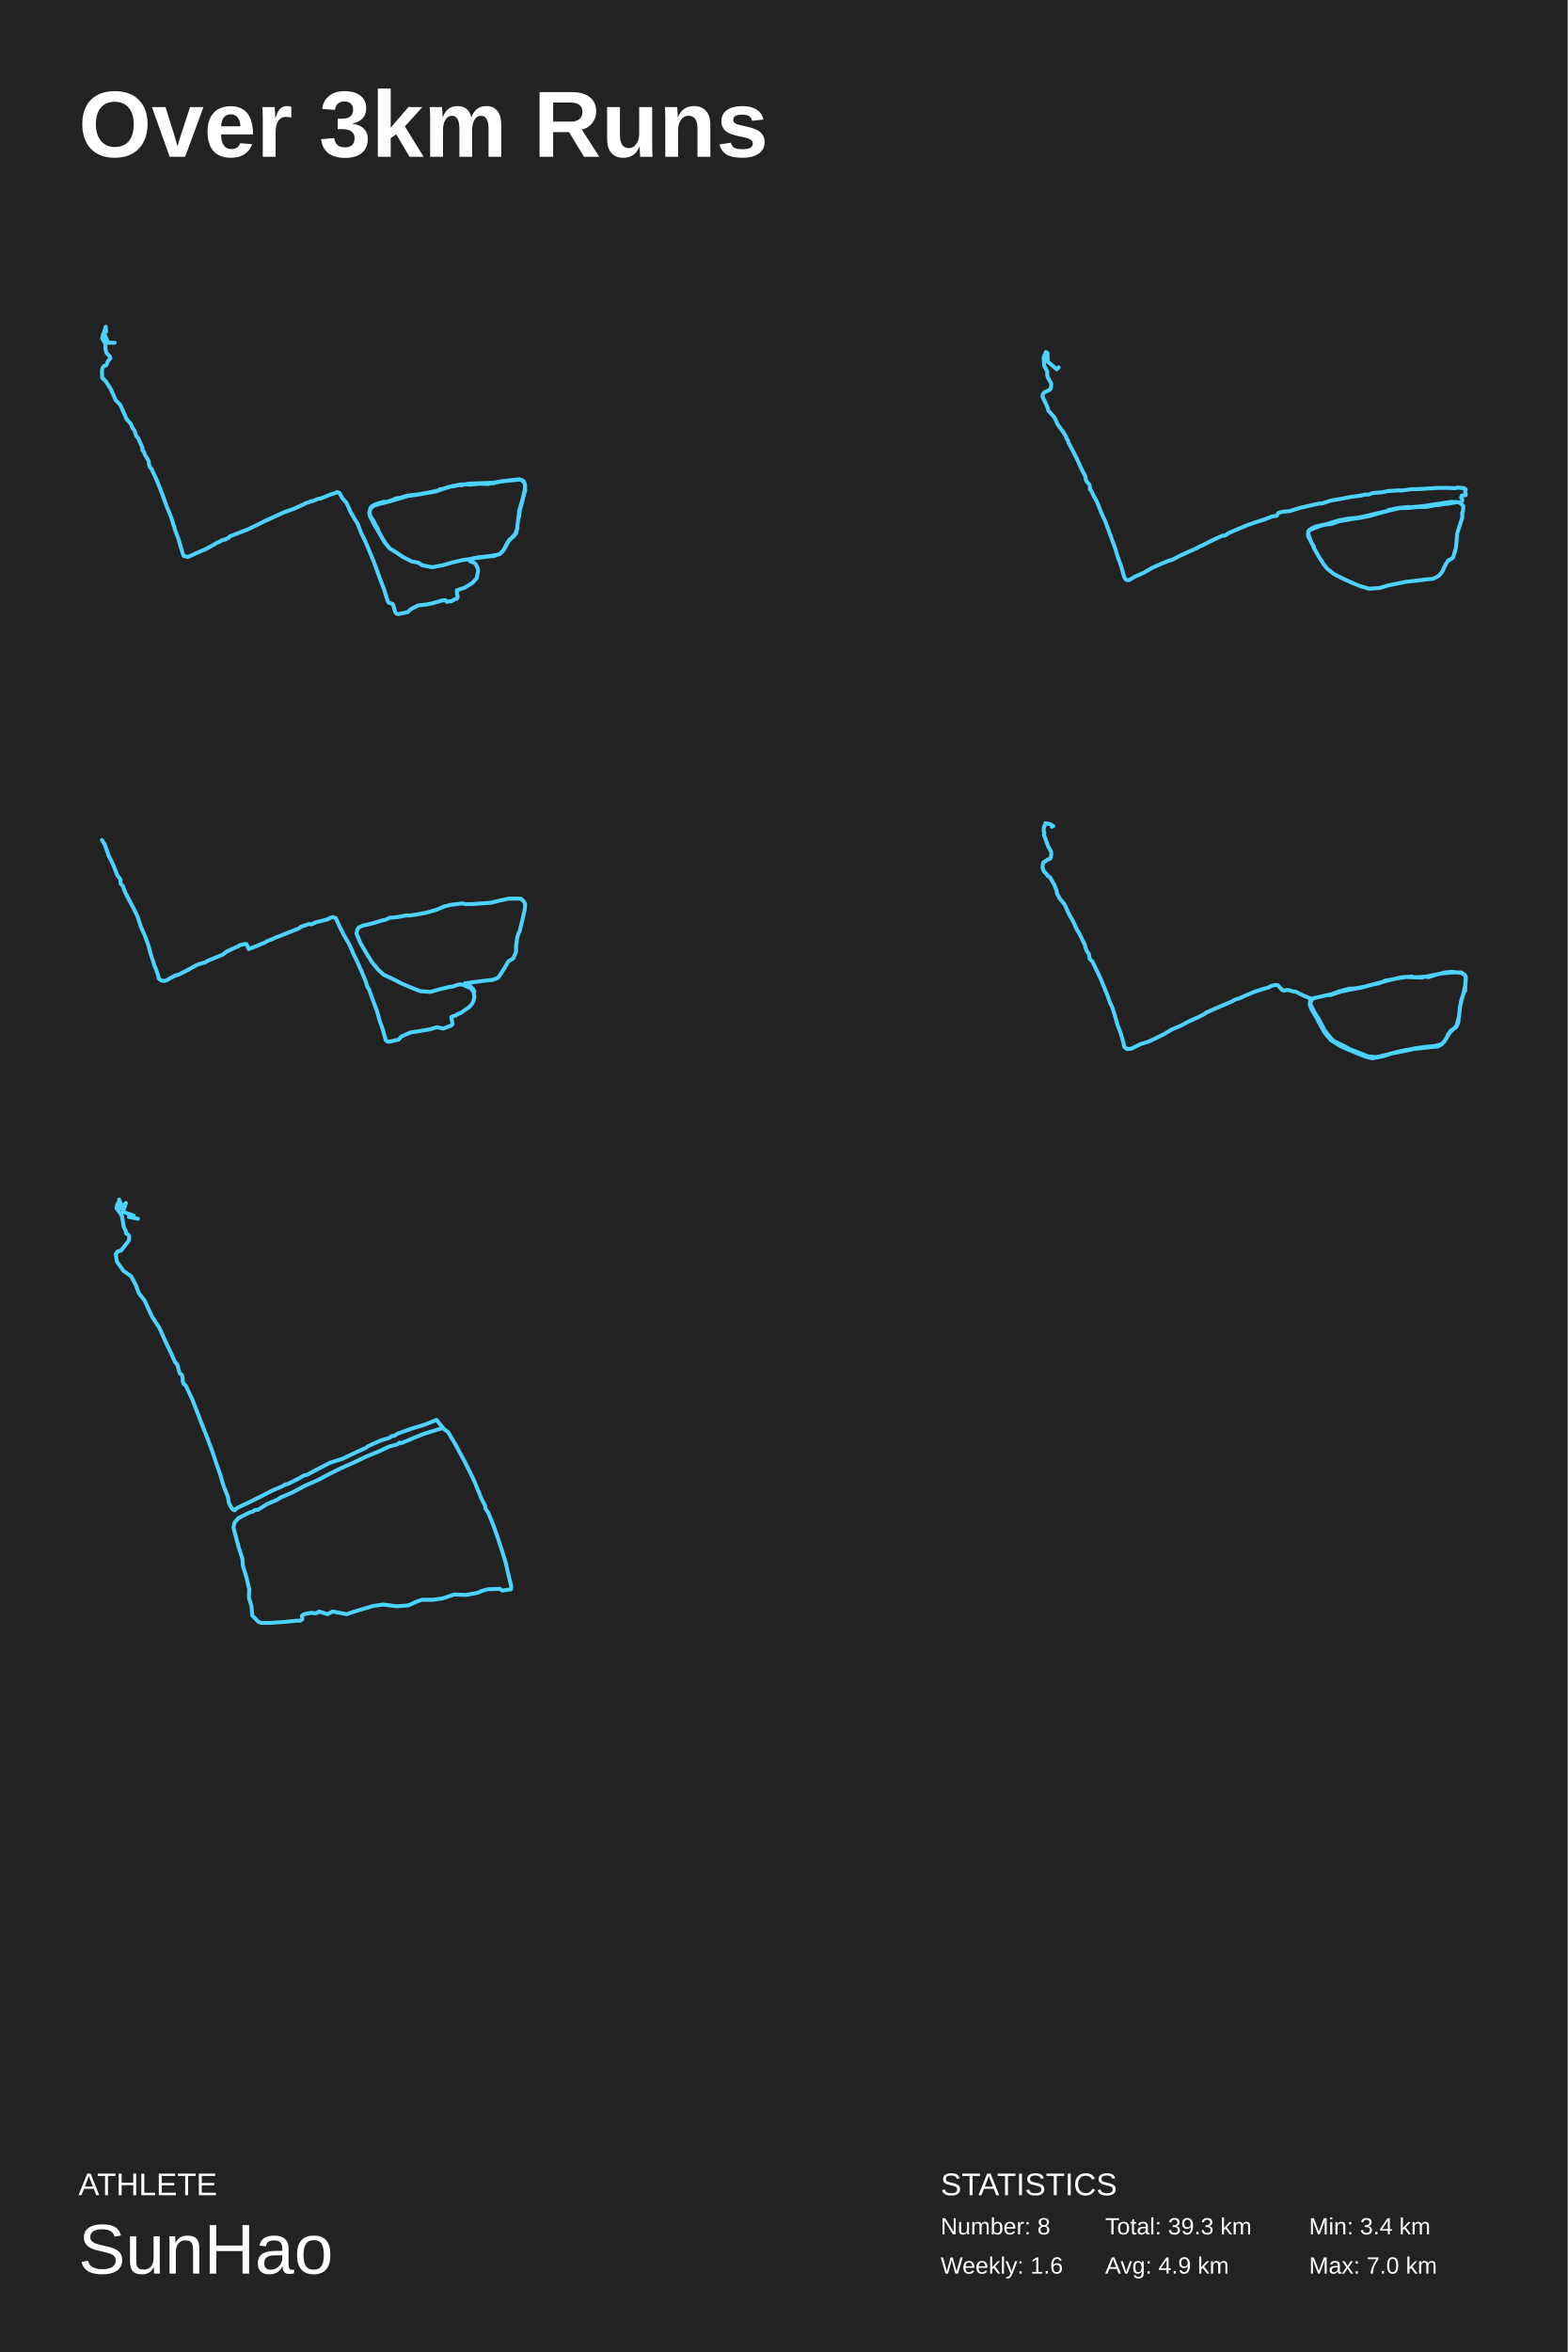
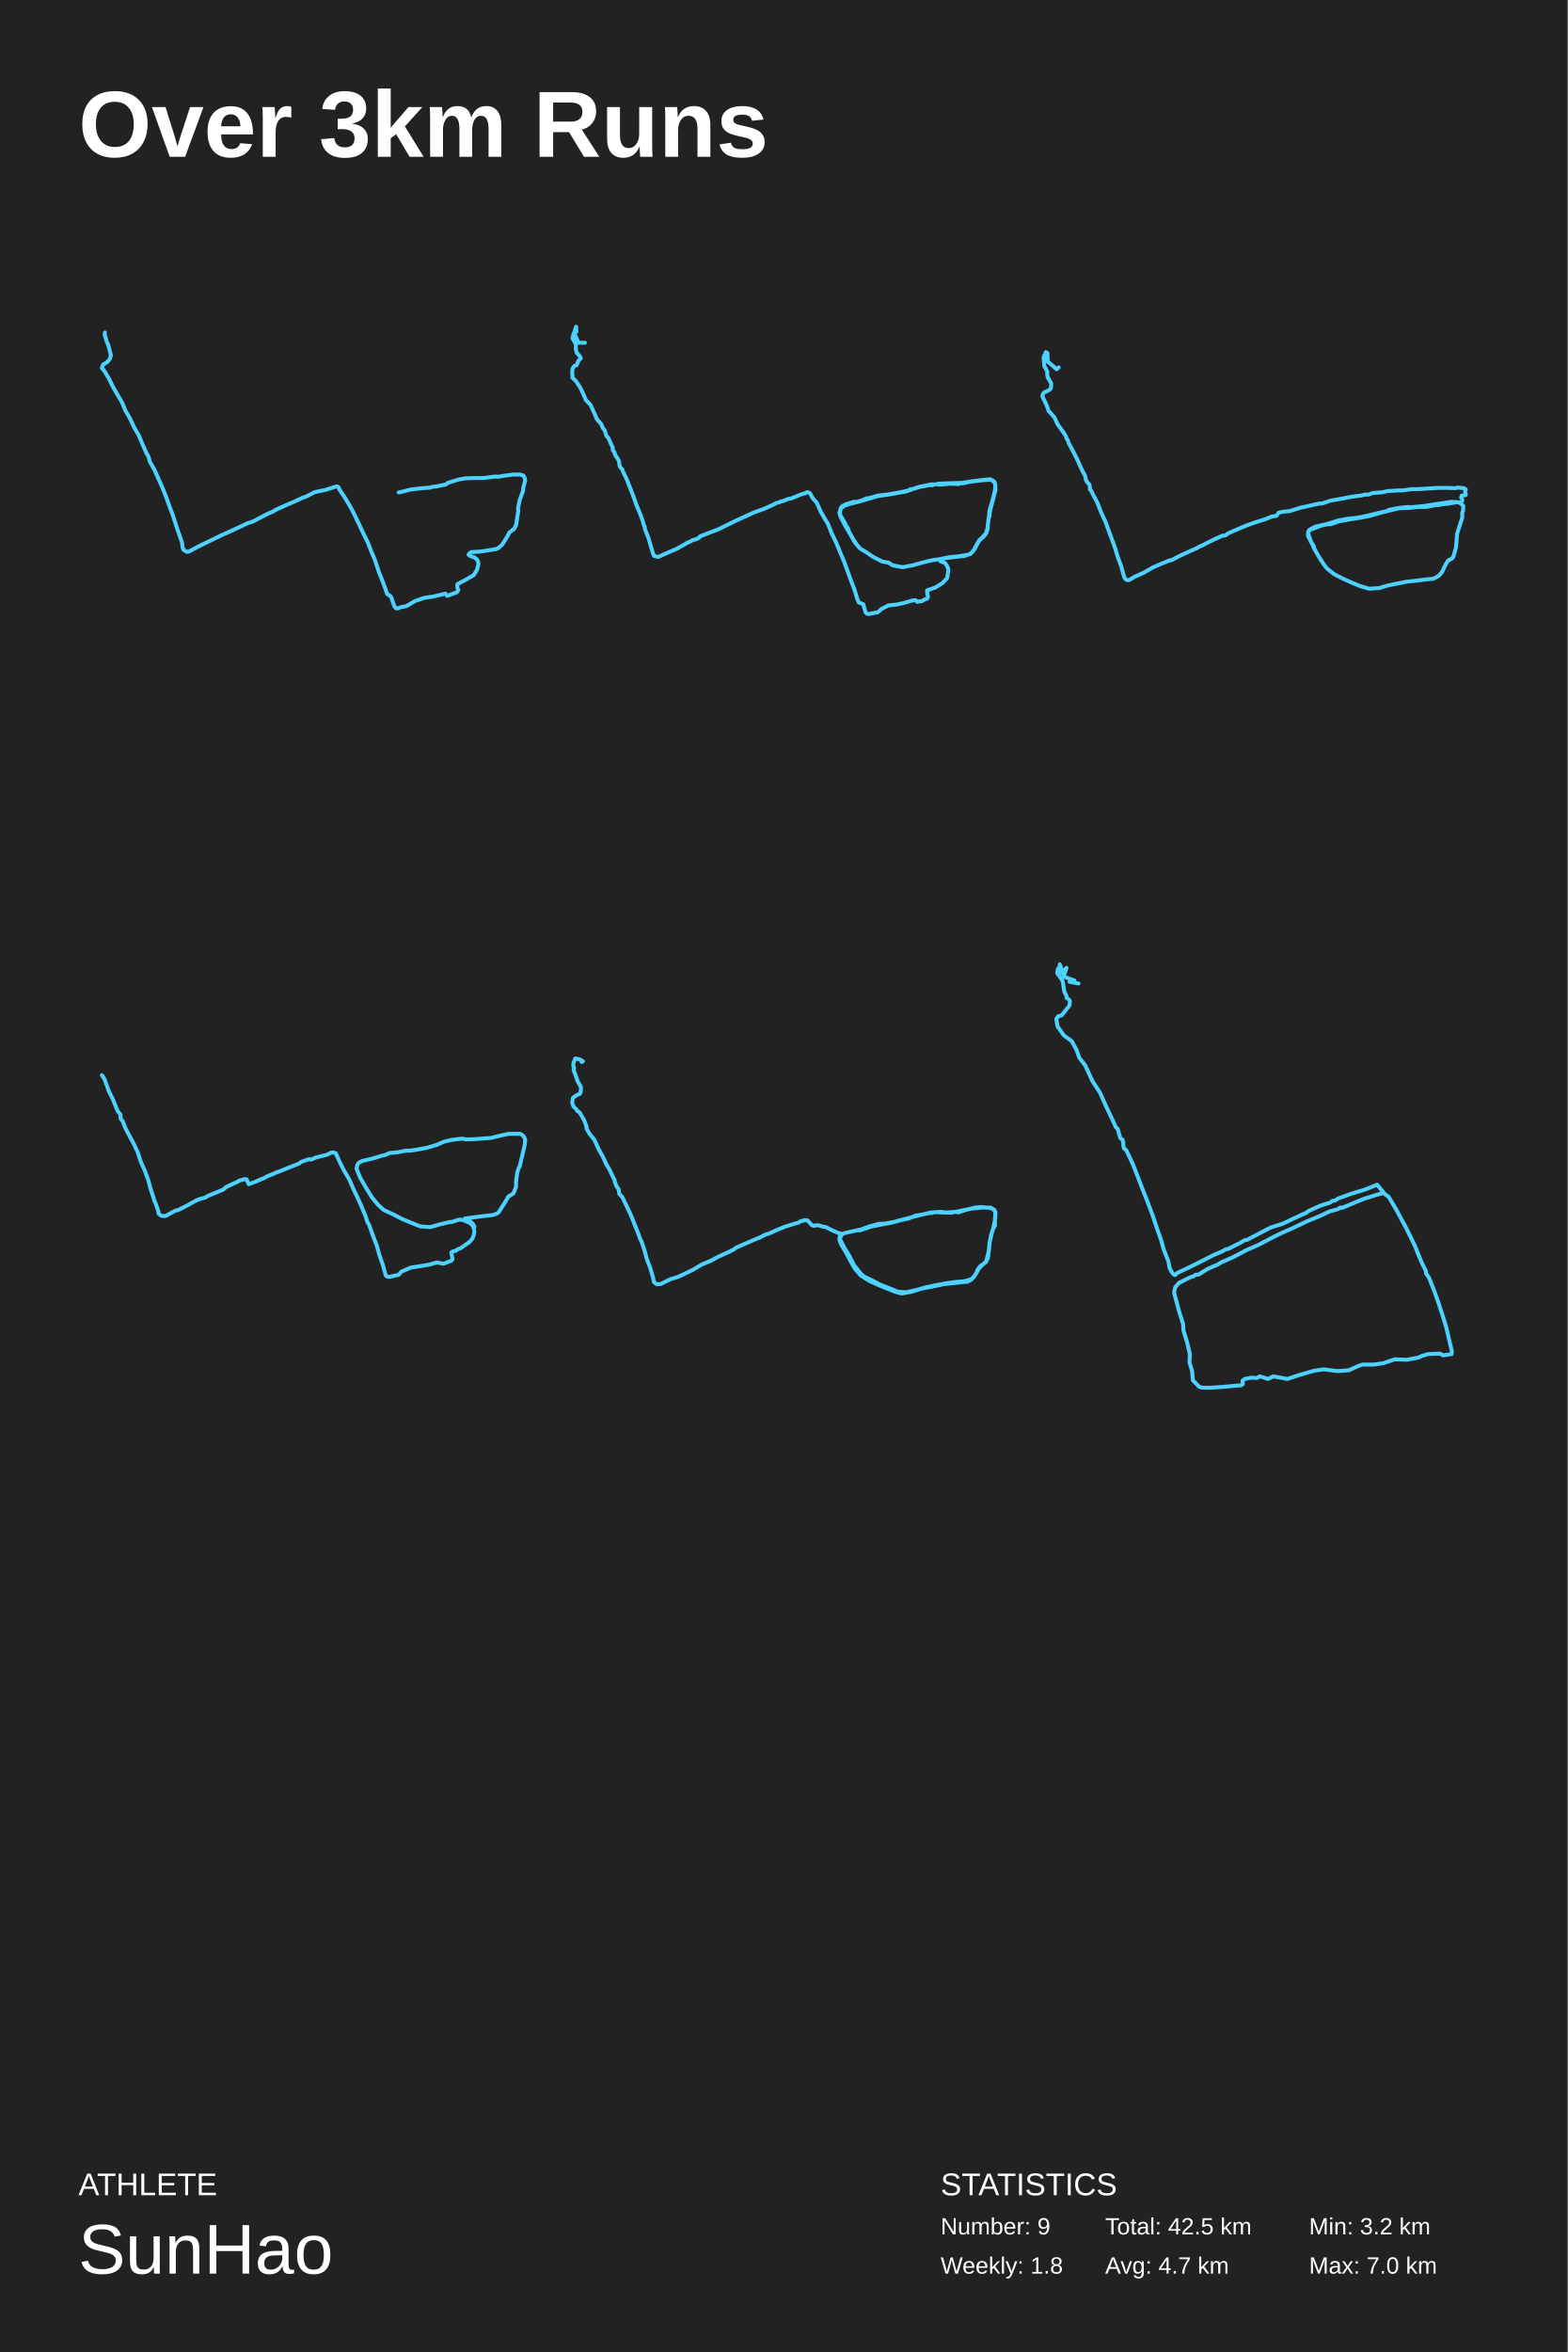
<svg xmlns="http://www.w3.org/2000/svg" baseProfile="full" height="300mm" version="1.1" viewBox="0,0,200,300" width="200mm">
  <defs />
  <rect fill="#222222" height="300" width="200" x="0" y="0" />
  <text fill="#FFFFFF" style="font-size:12px; font-family:Arial; font-weight:bold;" x="10" y="20">Over 3km Runs</text>
  <text fill="#FFFFFF" style="font-size:4px; font-family:Arial" x="10" y="280">ATHLETE</text>
  <text fill="#FFFFFF" style="font-size:9px; font-family:Arial" x="10" y="290">SunHao</text>
  <text fill="#FFFFFF" style="font-size:4px; font-family:Arial" x="120" y="280">STATISTICS</text>
-   <text fill="#FFFFFF" style="font-size:3px; font-family:Arial" x="120" y="285">Number: 8</text>
-   <text fill="#FFFFFF" style="font-size:3px; font-family:Arial" x="120" y="290">Weekly: 1.6</text>
-   <text fill="#FFFFFF" style="font-size:3px; font-family:Arial" x="141" y="285">Total: 39.3 km</text>
-   <text fill="#FFFFFF" style="font-size:3px; font-family:Arial" x="141" y="290">Avg: 4.9 km</text>
-   <text fill="#FFFFFF" style="font-size:3px; font-family:Arial" x="167" y="285">Min: 3.4 km</text>
+   <text fill="#FFFFFF" style="font-size:3px; font-family:Arial" x="120" y="285">Number: 9</text>
+   <text fill="#FFFFFF" style="font-size:3px; font-family:Arial" x="120" y="290">Weekly: 1.8</text>
+   <text fill="#FFFFFF" style="font-size:3px; font-family:Arial" x="141" y="285">Total: 42.5 km</text>
+   <text fill="#FFFFFF" style="font-size:3px; font-family:Arial" x="141" y="290">Avg: 4.7 km</text>
+   <text fill="#FFFFFF" style="font-size:3px; font-family:Arial" x="167" y="285">Min: 3.2 km</text>
  <text fill="#FFFFFF" style="font-size:3px; font-family:Arial" x="167" y="290">Max: 7.0 km</text>
-   <polyline fill="none" points="14.624,43.718 13.812,43.718 13.247,42.49 13.494,41.67 13.529,42.326 13.318,42.408 13.176,42.571 13.035,43.145 13.459,43.882 13.459,44.538 13.565,44.988 13.988,45.439 14.094,45.685 13.776,46.053 13.565,46.586 13.282,46.668 13.071,46.954 13.0,47.323 13.035,48.183 13.494,48.634 14.059,49.494 14.588,50.641 14.729,51.01 15.329,51.624 15.929,52.935 16.071,53.303 16.282,53.631 16.671,54.041 16.918,54.614 17.129,54.86 17.376,55.597 17.624,55.884 18.188,57.154 18.153,57.399 18.4,57.686 18.435,57.932 18.965,58.792 19.035,59.366 19.141,59.611 19.388,59.857 19.459,60.103 19.953,61.127 20.376,62.192 20.8,63.298 21.224,64.486 21.718,65.673 22.035,66.574 22.106,66.902 22.247,67.189 22.282,67.476 22.741,68.663 23.059,69.769 23.306,70.588 23.447,70.916 23.976,71.039 25.247,70.466 26.306,70.015 27.329,69.442 27.576,69.278 28.141,69.032 28.388,68.868 28.706,68.827 29.2,68.581 29.306,68.418 30.365,68.008 31.635,67.517 32.729,66.984 33.894,66.411 35.059,65.878 36.224,65.346 37.494,64.895 38.765,64.322 39.047,64.158 39.4,64.076 39.612,63.953 39.894,63.912 40.6,63.625 40.918,63.584 42.224,63.052 42.788,62.888 43,62.765 43.318,62.888 43.706,63.584 44.2,64.117 44.729,65.305 45.294,66.288 45.612,66.779 46.106,68.049 46.635,69.114 47.094,70.22 47.659,71.572 48.082,72.718 48.541,73.988 49,75.176 49.388,76.446 49.565,76.855 50.129,77.06 50.412,78.043 50.553,78.248 50.8,78.33 52,78.084 52.459,77.674 53.341,77.224 54.435,77.101 55.212,76.937 56.341,76.609 56.588,76.568 56.835,76.568 57.012,76.773 57.329,76.691 57.576,76.691 58,76.446 58.282,76.364 58.388,76.159 58.282,75.545 58.282,75.299 59.341,74.93 60.259,74.357 60.824,73.742 61,72.759 60.929,72.432 60.788,72.145 60.612,71.858 60.365,71.735 60.012,71.612 59.835,71.408 61.035,71.08 62.271,70.957 63.294,70.793 63.788,70.67 64.353,70.015 64.953,68.868 65.482,68.459 65.729,68.172 65.976,67.394 66.118,66.124 66.224,65.919 66.329,65.059 66.682,63.748 66.894,62.888 67.0,62.601 66.965,61.741 66.859,61.455 66.294,61.127 65.129,61.25 63.788,61.414 62.871,61.577 61.741,61.618 60.541,61.659 59.659,61.7 59.412,61.782 58.847,61.782 57.612,62.028 56.412,62.397 55.6,62.683 54.435,62.888 53.306,63.093 52.071,63.257 50.8,63.625 49.706,63.953 48.4,64.281 47.659,64.527 47.235,64.895 47.094,65.428 47.235,65.919 47.765,66.943 48.365,67.967 49.071,69.196 49.741,69.974 50.553,70.466 51.4,71.039 52.529,71.612 53.376,71.776 53.871,72.104 55.141,72.35 56.447,72.104 57.753,71.735 58.953,71.449 59.835,71.326 60.612,71.162 60.894,71.162 62.2,70.998 63.047,70.916 63.824,70.629 64.176,70.261 64.776,69.155 65.624,68.213 65.835,68.008 66.012,67.353 66.012,67.025 66.188,65.673 66.224,65.182 66.612,63.871 66.929,62.56 67.0,61.987 66.929,61.659 66.682,61.291 66.4,61.168 65.024,61.291 63.682,61.455 62.835,61.659 62.588,61.618 62.306,61.741 61.176,61.7 59.941,61.823 59.694,61.782 59.2,61.782 58.918,61.905 58.635,61.864 57.824,62.028 57.365,62.069 56.376,62.397 56.129,62.397 55.918,62.56 54.753,62.806 53.376,63.052 51.965,63.216 50.871,63.543 50.588,63.543 50.059,63.789 49.247,64.035 48.965,63.994 47.906,64.322 47.447,64.567 47.271,64.772 47.165,65.346 47.2,65.714 47.694,66.534 47.976,67.107 48.188,67.394 48.294,67.762 48.859,68.786 49.318,69.483 49.318,69.483" stroke="#4dd2ff" stroke-linecap="round" stroke-linejoin="round" stroke-width="0.5" />
+   <polyline fill="none" points="13.386,42.409 13.351,42.694 13.632,43.63 13.772,43.875 14.053,44.933 14.158,45.341 13.982,45.829 13.702,46.155 13.14,46.522 13.0,46.929 13.351,47.377 13.912,48.313 14.404,49.331 15.035,50.431 15.632,51.449 15.737,51.734 15.982,52.345 16.579,53.363 17.105,54.503 17.702,55.521 18.193,56.702 18.684,57.801 18.965,58.29 19.105,58.86 19.702,59.919 20.228,61.1 20.719,62.199 21.175,63.339 21.632,64.602 22.088,65.823 22.474,67.045 22.895,68.267 23.211,69.162 23.281,69.732 23.386,70.099 23.807,70.384 24.123,70.343 25.175,69.773 26.333,69.203 27.351,68.715 28.263,68.267 29.456,67.737 30.509,67.249 31.632,66.719 32.193,66.556 33.211,66.027 34.228,65.498 34.825,65.253 35.14,65.05 36.474,64.439 37.632,63.95 38.649,63.462 38.965,63.38 40.158,62.769 41.526,62.484 42.684,62.118 42.965,62.036 43.175,62.118 43.281,62.403 44.018,63.502 44.649,64.561 44.86,64.928 45.386,65.986 45.912,67.086 46.404,68.144 46.93,69.203 47.351,70.303 47.842,71.443 48.333,72.949 48.754,74.008 49.14,75.026 49.386,75.759 49.877,76.085 50.263,77.184 50.368,77.428 50.544,77.591 50.789,77.591 51.07,77.469 51.842,77.306 52.965,76.655 54.158,76.248 55.316,76.085 56.474,75.8 56.825,75.718 57.035,76.003 58.263,75.555 58.474,75.27 58.333,74.904 58.368,74.497 59.386,73.967 60.439,73.357 60.86,72.664 61.035,71.972 61.0,71.646 60.825,71.321 60.474,71.076 59.982,70.913 59.772,70.75 59.912,70.547 60.123,70.425 61.316,70.343 62.439,70.18 63.351,70.018 63.632,69.855 64.088,69.447 64.719,68.429 64.965,67.941 65.596,67.452 65.842,66.964 66.018,65.823 66.123,65.172 66.088,64.846 66.298,63.787 66.719,62.647 66.754,62.199 67.0,61.303 66.93,60.937 66.754,60.652 66.404,60.53 65.456,60.53 64.228,60.693 63.561,60.815 63.211,60.774 61.982,60.937 61.702,60.978 60.509,60.978 59.316,61.018 58.439,61.181 57.14,61.588 56.895,61.792 55.702,62.036 55.07,62.118 54.86,62.199 53.737,62.281 52.368,62.444 51.105,62.769 50.86,62.81 50.86,62.81" stroke="#4dd2ff" stroke-linecap="round" stroke-linejoin="round" stroke-width="0.5" />
+   <polyline fill="none" points="74.624,43.718 73.812,43.718 73.247,42.49 73.494,41.67 73.529,42.326 73.318,42.408 73.176,42.571 73.035,43.145 73.459,43.882 73.459,44.538 73.565,44.988 73.988,45.439 74.094,45.685 73.776,46.053 73.565,46.586 73.282,46.668 73.071,46.954 73.0,47.323 73.035,48.183 73.494,48.634 74.059,49.494 74.588,50.641 74.729,51.01 75.329,51.624 75.929,52.935 76.071,53.303 76.282,53.631 76.671,54.041 76.918,54.614 77.129,54.86 77.376,55.597 77.624,55.884 78.188,57.154 78.153,57.399 78.4,57.686 78.435,57.932 78.965,58.792 79.035,59.366 79.141,59.611 79.388,59.857 79.459,60.103 79.953,61.127 80.376,62.192 80.8,63.298 81.224,64.486 81.718,65.673 82.035,66.574 82.106,66.902 82.247,67.189 82.282,67.476 82.741,68.663 83.059,69.769 83.306,70.588 83.447,70.916 83.976,71.039 85.247,70.466 86.306,70.015 87.329,69.442 87.576,69.278 88.141,69.032 88.388,68.868 88.706,68.827 89.2,68.581 89.306,68.418 90.365,68.008 91.635,67.517 92.729,66.984 93.894,66.411 95.059,65.878 96.224,65.346 97.494,64.895 98.765,64.322 99.047,64.158 99.4,64.076 99.612,63.953 99.894,63.912 100.6,63.625 100.918,63.584 102.224,63.052 102.788,62.888 103,62.765 103.318,62.888 103.706,63.584 104.2,64.117 104.729,65.305 105.294,66.288 105.612,66.779 106.106,68.049 106.635,69.114 107.094,70.22 107.659,71.572 108.082,72.718 108.541,73.988 109,75.176 109.388,76.446 109.565,76.855 110.129,77.06 110.412,78.043 110.553,78.248 110.8,78.33 112,78.084 112.459,77.674 113.341,77.224 114.435,77.101 115.212,76.937 116.341,76.609 116.588,76.568 116.835,76.568 117.012,76.773 117.329,76.691 117.576,76.691 118,76.446 118.282,76.364 118.388,76.159 118.282,75.545 118.282,75.299 119.341,74.93 120.259,74.357 120.824,73.742 121,72.759 120.929,72.432 120.788,72.145 120.612,71.858 120.365,71.735 120.012,71.612 119.835,71.408 121.035,71.08 122.271,70.957 123.294,70.793 123.788,70.67 124.353,70.015 124.953,68.868 125.482,68.459 125.729,68.172 125.976,67.394 126.118,66.124 126.224,65.919 126.329,65.059 126.682,63.748 126.894,62.888 127.0,62.601 126.965,61.741 126.859,61.455 126.294,61.127 125.129,61.25 123.788,61.414 122.871,61.577 121.741,61.618 120.541,61.659 119.659,61.7 119.412,61.782 118.847,61.782 117.612,62.028 116.412,62.397 115.6,62.683 114.435,62.888 113.306,63.093 112.071,63.257 110.8,63.625 109.706,63.953 108.4,64.281 107.659,64.527 107.235,64.895 107.094,65.428 107.235,65.919 107.765,66.943 108.365,67.967 109.071,69.196 109.741,69.974 110.553,70.466 111.4,71.039 112.529,71.612 113.376,71.776 113.871,72.104 115.141,72.35 116.447,72.104 117.753,71.735 118.953,71.449 119.835,71.326 120.612,71.162 120.894,71.162 122.2,70.998 123.047,70.916 123.824,70.629 124.176,70.261 124.776,69.155 125.624,68.213 125.835,68.008 126.012,67.353 126.012,67.025 126.188,65.673 126.224,65.182 126.612,63.871 126.929,62.56 127.0,61.987 126.929,61.659 126.682,61.291 126.4,61.168 125.024,61.291 123.682,61.455 122.835,61.659 122.588,61.618 122.306,61.741 121.176,61.7 119.941,61.823 119.694,61.782 119.2,61.782 118.918,61.905 118.635,61.864 117.824,62.028 117.365,62.069 116.376,62.397 116.129,62.397 115.918,62.56 114.753,62.806 113.376,63.052 111.965,63.216 110.871,63.543 110.588,63.543 110.059,63.789 109.247,64.035 108.965,63.994 107.906,64.322 107.447,64.567 107.271,64.772 107.165,65.346 107.2,65.714 107.694,66.534 107.976,67.107 108.188,67.394 108.294,67.762 108.859,68.786 109.318,69.483 109.318,69.483" stroke="#4dd2ff" stroke-linecap="round" stroke-linejoin="round" stroke-width="0.5" />
  <polyline fill="none" points="134.817,47.101 135.062,46.858 134.817,47.101 133.664,46.128 133.629,45.032 133.419,44.911 133.35,45.195 133.21,45.357 133.14,45.722 133.245,46.777 133.384,46.939 133.629,47.507 133.594,47.791 133.664,48.115 134.118,48.926 134.083,49.454 133.944,49.697 133.21,50.062 133.035,50.265 133.0,50.59 133.559,51.766 133.769,52.415 134.083,52.739 134.538,53.267 134.922,54.119 135.691,55.173 135.971,55.619 136.076,55.944 136.25,56.187 136.32,56.471 136.95,57.648 137.439,58.621 137.998,59.879 138.452,60.73 138.522,61.177 138.697,61.501 138.977,61.785 139.047,62.11 139.047,62.434 139.221,62.596 139.466,63.124 139.99,64.097 140.48,65.355 141.039,66.571 141.423,67.626 141.843,68.762 142.227,69.816 142.612,71.074 143.031,72.21 143.416,73.589 143.555,73.832 143.765,73.994 144.045,73.994 144.709,73.589 145.897,73.061 147.016,72.412 148.204,71.885 149.217,71.479 149.462,71.439 150.406,70.952 151.629,70.384 152.713,69.898 153.062,69.695 153.377,69.573 154.39,69.046 155.439,68.559 155.963,68.316 156.278,68.316 156.767,67.991 157.781,67.545 159.039,67.018 160.192,66.612 161.241,66.287 162.254,65.882 162.849,65.801 163.128,65.395 163.652,65.273 164.526,65.192 165.819,64.787 167.078,64.503 167.602,64.381 168.371,64.219 168.65,64.219 169.769,63.854 171.167,63.61 172.39,63.367 173.649,63.205 174.138,63.083 174.592,63.083 175.151,62.88 176.27,62.799 177.074,62.637 178.332,62.556 178.891,62.556 180.08,62.393 180.849,62.393 182.142,62.312 183.47,62.231 184.798,62.231 185.602,62.272 185.986,62.191 186.79,62.272 187.0,62.434 186.895,62.677 187.0,62.961 186.965,63.164 186.476,63.205 186.406,63.448 186.546,63.691 186.546,63.894 186.301,64.138 186.126,64.057 185.113,64.016 184.029,64.178 182.911,64.34 181.652,64.543 180.289,64.665 179.975,64.706 179.695,64.665 178.437,64.787 177.214,65.03 176.934,65.192 175.676,65.476 174.348,65.801 173.124,66.044 171.901,66.166 170.643,66.409 169.384,66.815 168.301,67.058 167.777,67.18 167.043,67.585 166.903,67.788 166.868,68.072 166.868,68.356 167.497,69.573 167.602,69.857 168.196,70.912 168.895,72.007 169.315,72.534 170.188,73.224 171.377,73.832 172.46,74.319 173.544,74.765 174.662,75.089 175.955,75.008 177.039,74.684 178.227,74.44 179.45,74.197 180.604,74.075 181.862,73.913 182.771,73.832 183.085,73.71 183.575,73.426 183.959,72.98 184.449,71.966 184.763,71.479 185.183,71.277 185.392,71.074 185.742,69.898 185.847,68.721 185.882,68.113 186.266,66.896 186.546,66.044 186.546,65.395 186.65,65.152 186.685,64.543 186.441,64.3 186.161,64.097 185.847,64.057 184.658,64.259 184.099,64.3 183.505,64.422 183.19,64.422 181.967,64.665 180.918,64.665 179.765,64.787 178.542,64.827 177.283,65.111 176.025,65.436 174.767,65.801 173.544,66.044 172.216,66.247 170.852,66.49 169.804,66.855 169.21,66.896 168.511,67.058 167.357,67.504 167.113,67.585 166.938,67.829 166.903,68.113 167.287,69.167 167.602,69.654 167.707,70.1 167.707,70.1" stroke="#4dd2ff" stroke-linecap="round" stroke-linejoin="round" stroke-width="0.5" />
-   <polyline fill="none" points="13.0,107.143 13.339,107.668 13.754,108.805 13.829,109.067 14.394,110.204 14.884,111.429 14.997,111.691 15.374,112.172 15.374,112.478 15.412,112.741 15.638,112.959 15.977,113.834 16.354,114.577 16.994,115.758 17.56,116.939 17.974,118.207 18.464,119.3 18.916,120.525 19.218,121.662 19.595,122.799 19.708,123.193 19.858,123.499 20.197,124.505 20.235,124.811 20.574,125.073 20.989,125.117 21.29,125.029 21.479,124.898 22.383,124.417 22.76,124.33 23.966,123.717 25.059,123.105 25.511,122.93 26.189,122.755 26.528,122.537 27.809,122.012 28.45,121.749 28.865,121.4 30.184,120.787 30.372,120.7 30.56,120.569 31.276,120.394 31.465,120.438 31.729,121.05 32.671,120.7 33.349,120.394 33.726,120.263 34.065,120.044 34.856,119.738 35.195,119.563 35.61,119.432 36.778,118.951 38.135,118.426 38.398,118.207 39.416,117.857 39.717,117.901 40.32,117.639 41.715,117.289 42.242,117.026 42.506,116.983 42.845,117.114 43.335,118.207 43.863,119.257 44.579,120.481 45.106,121.706 45.634,122.799 46.161,123.98 46.651,125.161 46.877,125.904 47.066,126.166 47.518,127.435 48.083,128.921 48.422,130.146 48.837,131.327 49.214,132.682 49.44,132.857 49.741,132.857 50.872,132.595 51.211,132.201 52.417,131.677 53.585,131.502 54.866,131.283 55.733,131.021 56.562,131.195 57.579,130.802 57.73,130.627 57.579,129.752 57.768,129.621 58.144,129.534 58.446,129.315 58.747,129.228 59.916,128.397 60.255,128.003 60.443,127.566 60.518,127.085 60.405,126.473 60.029,126.035 59.237,125.685 59.313,125.423 60.594,125.248 61.988,125.073 62.817,124.986 63.345,124.811 63.609,124.636 64.4,123.411 64.852,122.624 65.493,122.231 65.832,121.4 65.832,120.744 65.983,119.607 66.171,118.994 66.284,118.819 66.623,117.42 66.962,115.933 67.0,115.321 66.849,115.015 66.661,114.796 66.397,114.621 64.89,114.621 63.684,114.884 62.629,115.146 61.423,115.233 60.179,115.321 59.426,115.321 58.936,115.233 57.542,115.408 56.637,115.627 55.733,116.021 54.414,116.414 53.208,116.633 52.379,116.764 51.814,116.764 50.645,116.983 49.703,117.07 49.138,117.333 48.837,117.376 47.555,117.77 46.237,118.076 45.784,118.295 45.596,118.557 45.483,119.082 45.973,120.263 46.689,121.487 47.442,122.712 48.234,123.674 48.95,124.33 50.08,124.854 51.361,125.51 52.53,125.991 53.622,126.429 54.904,126.516 56.147,126.166 57.428,125.86 57.692,125.86 58.295,125.642 58.672,125.554 59.916,125.773 59.689,125.598 59.84,125.729 60.029,125.817 60.368,126.166 60.518,126.473 60.518,126.473" stroke="#4dd2ff" stroke-linecap="round" stroke-linejoin="round" stroke-width="0.5" />
-   <polyline fill="none" points="134.194,105.453 134.369,105.372 133.983,105.127 133.386,105.005 133.316,105.249 133.176,105.494 133.14,105.983 133.246,106.227 133.176,106.472 133.597,107.613 133.702,107.939 134.088,108.591 134.124,108.876 134.053,109.406 133.913,109.569 133.702,109.61 133.105,110.017 133.035,110.302 133.0,110.669 133.176,111.158 133.492,111.443 133.667,111.728 133.948,111.891 134.51,112.869 134.826,113.684 134.826,113.929 135.212,114.622 135.809,115.355 136.371,116.577 136.897,117.515 137.389,118.574 137.74,119.145 138.302,120.326 138.407,120.489 138.442,120.774 138.653,121.304 138.934,121.712 139.004,122.282 139.39,122.69 139.882,123.708 140.443,124.89 140.935,126.112 141.251,126.887 141.672,128.027 141.848,128.353 142.199,129.413 142.55,130.676 142.971,131.776 143.322,132.999 143.428,133.528 143.779,133.813 144.306,133.773 145.534,133.161 146.482,132.876 147.185,132.55 148.449,131.939 149.537,131.287 150.625,130.839 151.609,130.309 152.873,129.739 153.61,129.372 153.856,129.168 154.874,128.72 155.892,128.272 156.98,127.824 157.683,127.457 158.034,127.376 159.017,126.927 160.105,126.479 161.264,126.112 161.861,125.949 162.107,125.786 162.704,125.623 163.02,125.664 163.581,126.275 163.827,126.357 164.178,126.275 164.529,126.316 165.021,126.479 165.267,126.479 166.25,126.968 167.022,127.294 167.233,127.335 167.092,127.905 167.092,128.15 167.303,128.72 167.9,129.698 168.497,130.839 169.059,131.817 169.796,132.673 170.954,133.406 172.043,133.895 173.131,134.343 174.15,134.751 175.027,134.995 176.362,134.751 177.485,134.384 178.749,134.139 179.978,133.895 180.259,133.813 181.382,133.691 182.857,133.528 183.419,133.487 183.945,133.202 184.542,132.428 184.753,131.898 185.069,131.491 185.771,131.002 186.017,130.513 186.087,130.146 186.087,129.82 186.157,129.535 186.228,128.598 186.438,127.538 186.719,126.683 186.965,125.46 187.0,124.808 186.93,124.482 186.719,124.238 186.403,124.034 185.28,124.034 183.98,124.157 182.717,124.401 181.979,124.564 180.891,124.645 180.364,124.645 180.153,124.564 178.819,124.645 177.59,124.931 176.502,125.216 175.378,125.501 174.22,125.827 172.886,126.072 172.078,126.112 170.884,126.438 169.761,126.846 169.515,126.887 168.251,127.172 167.724,127.294 167.479,127.376 167.198,127.824 167.163,128.068 167.724,129.168 168.356,130.187 168.953,131.369 169.761,132.387 170.182,132.795 171.446,133.406 172.183,133.813 173.342,134.262 174.536,134.751 175.589,134.832 176.853,134.547 178.187,134.18 179.346,133.936 180.645,133.691 181.839,133.528 183.138,133.406 183.91,133.161 184.261,132.876 184.928,131.735 185.806,130.88 186.157,129.576 186.263,128.435 186.579,127.09 186.789,126.52 186.93,126.357 186.93,125.46 187.0,124.605 186.86,124.319 186.333,124.075 185.104,123.953 184.367,124.034 183.243,124.319 182.225,124.645 181.909,124.564 181.347,124.686 179.943,124.645 179.276,124.605 178.819,124.727 178.538,124.727 177.38,124.971 176.783,125.053 175.94,125.42 174.746,125.664 173.763,125.949 172.429,126.194 171.06,126.479 169.726,126.927 169.304,126.927" stroke="#4dd2ff" stroke-linecap="round" stroke-linejoin="round" stroke-width="0.5" />
-   <polyline fill="none" points="17.598,155.45 16.447,155.227 17.071,155.06 15.68,154.559 16.063,153.445 15.392,154.113 15.2,153.0 15.392,153.501 15.152,153.334 14.96,153.612 14.864,154.113 15.44,154.893 15.584,155.227 15.775,156.452 16.063,157.064 16.063,157.287 16.399,157.509 16.495,157.732 16.447,158.233 15.44,159.514 15.008,159.625 14.768,159.959 14.912,160.905 15.727,162.075 16.735,162.798 17.358,163.967 17.694,164.914 18.462,165.916 19.229,167.586 19.421,167.976 20.333,169.368 21.1,171.093 21.82,172.596 22.347,173.766 22.587,173.988 22.923,175.157 23.211,175.38 23.307,175.77 23.307,176.159 23.403,176.493 23.69,176.716 24.506,178.442 25.225,180.279 25.801,181.782 26.377,183.23 27.048,185.011 27.624,186.737 28.152,188.24 28.439,189.298 29.063,190.912 29.207,191.691 29.447,192.192 29.687,192.526 29.926,192.638 30.214,192.359 31.749,191.636 33.092,190.968 34.723,190.133 36.019,189.576 36.354,189.353 36.69,189.298 38.129,188.574 38.801,188.184 39.137,188.128 40.815,187.238 42.111,186.57 43.694,186.069 45.085,185.401 46.668,184.677 46.956,184.454 48.587,183.731 49.69,183.397 49.978,183.174 50.361,183.118 50.649,182.896 52.328,182.283 54.151,181.726 55.686,181.114 56.645,182.283 57.173,182.673 58.132,184.287 58.996,185.902 59.188,186.236 60.051,187.961 60.531,188.963 60.771,189.576 61.442,191.19 61.922,192.137 61.922,192.415 62.306,192.972 62.929,194.53 63.505,196.145 64.033,197.759 64.512,199.318 64.896,200.988 65.232,202.38 65.184,202.714 64.081,202.881 63.745,202.658 62.21,202.714 61.442,202.936 60.963,203.159 59.476,203.437 57.941,203.382 56.453,203.883 55.302,204.05 53.815,204.05 53.192,204.272 52.088,204.773 50.649,204.885 48.874,204.662 47.675,204.829 45.756,205.386 44.221,205.887 42.446,205.553 41.775,205.887 40.72,205.553 40.336,205.775 39.664,205.72 38.801,205.887 38.513,206.109 38.561,206.555 38.273,206.722 37.889,206.722 36.162,206.889 34.484,207.0 33.38,207.0 32.996,206.889 32.181,206.054 32.085,204.885 31.749,203.771 31.797,202.714 31.461,201.266 30.982,199.708 30.934,198.873 30.454,197.369 29.974,195.588 29.783,194.864 29.926,194.196 30.406,193.64 31.845,192.916 32.229,192.805 32.565,192.582 32.901,192.582 34.052,191.858 35.347,191.302 35.779,191.023 37.314,190.355 38.993,189.465 40.528,188.796 42.111,187.961 43.454,187.293 45.085,186.57 46.716,185.79 48.347,185.122 49.642,184.51 50.697,184.232 50.985,184.009 51.225,184.065 52.952,183.341 54.055,182.896 55.83,182.339 56.453,182.172 56.453,182.172" stroke="#4dd2ff" stroke-linecap="round" stroke-linejoin="round" stroke-width="0.5" />
+   <polyline fill="none" points="13.0,137.143 13.339,137.668 13.754,138.805 13.829,139.067 14.394,140.204 14.884,141.429 14.997,141.691 15.374,142.172 15.374,142.478 15.412,142.741 15.638,142.959 15.977,143.834 16.354,144.577 16.994,145.758 17.56,146.939 17.974,148.207 18.464,149.3 18.916,150.525 19.218,151.662 19.595,152.799 19.708,153.193 19.858,153.499 20.197,154.505 20.235,154.811 20.574,155.073 20.989,155.117 21.29,155.029 21.479,154.898 22.383,154.417 22.76,154.33 23.966,153.717 25.059,153.105 25.511,152.93 26.189,152.755 26.528,152.537 27.809,152.012 28.45,151.749 28.865,151.4 30.184,150.787 30.372,150.7 30.56,150.569 31.276,150.394 31.465,150.438 31.729,151.05 32.671,150.7 33.349,150.394 33.726,150.263 34.065,150.044 34.856,149.738 35.195,149.563 35.61,149.432 36.778,148.951 38.135,148.426 38.398,148.207 39.416,147.857 39.717,147.901 40.32,147.639 41.715,147.289 42.242,147.026 42.506,146.983 42.845,147.114 43.335,148.207 43.863,149.257 44.579,150.481 45.106,151.706 45.634,152.799 46.161,153.98 46.651,155.161 46.877,155.904 47.066,156.166 47.518,157.435 48.083,158.921 48.422,160.146 48.837,161.327 49.214,162.682 49.44,162.857 49.741,162.857 50.872,162.595 51.211,162.201 52.417,161.677 53.585,161.502 54.866,161.283 55.733,161.021 56.562,161.195 57.579,160.802 57.73,160.627 57.579,159.752 57.768,159.621 58.144,159.534 58.446,159.315 58.747,159.228 59.916,158.397 60.255,158.003 60.443,157.566 60.518,157.085 60.405,156.473 60.029,156.035 59.237,155.685 59.313,155.423 60.594,155.248 61.988,155.073 62.817,154.986 63.345,154.811 63.609,154.636 64.4,153.411 64.852,152.624 65.493,152.231 65.832,151.4 65.832,150.744 65.983,149.607 66.171,148.994 66.284,148.819 66.623,147.42 66.962,145.933 67.0,145.321 66.849,145.015 66.661,144.796 66.397,144.621 64.89,144.621 63.684,144.884 62.629,145.146 61.423,145.233 60.179,145.321 59.426,145.321 58.936,145.233 57.542,145.408 56.637,145.627 55.733,146.021 54.414,146.414 53.208,146.633 52.379,146.764 51.814,146.764 50.645,146.983 49.703,147.07 49.138,147.333 48.837,147.376 47.555,147.77 46.237,148.076 45.784,148.295 45.596,148.557 45.483,149.082 45.973,150.263 46.689,151.487 47.442,152.712 48.234,153.674 48.95,154.33 50.08,154.854 51.361,155.51 52.53,155.991 53.622,156.429 54.904,156.516 56.147,156.166 57.428,155.86 57.692,155.86 58.295,155.642 58.672,155.554 59.916,155.773 59.689,155.598 59.84,155.729 60.029,155.817 60.368,156.166 60.518,156.473 60.518,156.473" stroke="#4dd2ff" stroke-linecap="round" stroke-linejoin="round" stroke-width="0.5" />
+   <polyline fill="none" points="74.194,135.453 74.369,135.372 73.983,135.127 73.386,135.005 73.316,135.249 73.176,135.494 73.14,135.983 73.246,136.227 73.176,136.472 73.597,137.613 73.702,137.939 74.088,138.591 74.124,138.876 74.053,139.406 73.913,139.569 73.702,139.61 73.105,140.017 73.035,140.302 73.0,140.669 73.176,141.158 73.492,141.443 73.667,141.728 73.948,141.891 74.51,142.869 74.826,143.684 74.826,143.929 75.212,144.622 75.809,145.355 76.371,146.577 76.897,147.515 77.389,148.574 77.74,149.145 78.302,150.326 78.407,150.489 78.442,150.774 78.653,151.304 78.934,151.712 79.004,152.282 79.39,152.69 79.882,153.708 80.443,154.89 80.935,156.112 81.251,156.887 81.672,158.027 81.848,158.353 82.199,159.413 82.55,160.676 82.971,161.776 83.322,162.999 83.428,163.528 83.779,163.813 84.306,163.773 85.534,163.161 86.482,162.876 87.185,162.55 88.449,161.939 89.537,161.287 90.625,160.839 91.609,160.309 92.873,159.739 93.61,159.372 93.856,159.168 94.874,158.72 95.892,158.272 96.98,157.824 97.683,157.457 98.034,157.376 99.017,156.927 100.105,156.479 101.264,156.112 101.861,155.949 102.107,155.786 102.704,155.623 103.02,155.664 103.581,156.275 103.827,156.357 104.178,156.275 104.529,156.316 105.021,156.479 105.267,156.479 106.25,156.968 107.022,157.294 107.233,157.335 107.092,157.905 107.092,158.15 107.303,158.72 107.9,159.698 108.497,160.839 109.059,161.817 109.796,162.673 110.954,163.406 112.043,163.895 113.131,164.343 114.15,164.751 115.027,164.995 116.362,164.751 117.485,164.384 118.749,164.139 119.978,163.895 120.259,163.813 121.382,163.691 122.857,163.528 123.419,163.487 123.945,163.202 124.542,162.428 124.753,161.898 125.069,161.491 125.771,161.002 126.017,160.513 126.087,160.146 126.087,159.82 126.157,159.535 126.228,158.598 126.438,157.538 126.719,156.683 126.965,155.46 127.0,154.808 126.93,154.482 126.719,154.238 126.403,154.034 125.28,154.034 123.98,154.157 122.717,154.401 121.979,154.564 120.891,154.645 120.364,154.645 120.153,154.564 118.819,154.645 117.59,154.931 116.502,155.216 115.378,155.501 114.22,155.827 112.886,156.072 112.078,156.112 110.884,156.438 109.761,156.846 109.515,156.887 108.251,157.172 107.724,157.294 107.479,157.376 107.198,157.824 107.163,158.068 107.724,159.168 108.356,160.187 108.953,161.369 109.761,162.387 110.182,162.795 111.446,163.406 112.183,163.813 113.342,164.262 114.536,164.751 115.589,164.832 116.853,164.547 118.187,164.18 119.346,163.936 120.645,163.691 121.839,163.528 123.138,163.406 123.91,163.161 124.261,162.876 124.928,161.735 125.806,160.88 126.157,159.576 126.263,158.435 126.579,157.09 126.789,156.52 126.93,156.357 126.93,155.46 127.0,154.605 126.86,154.319 126.333,154.075 125.104,153.953 124.367,154.034 123.243,154.319 122.225,154.645 121.909,154.564 121.347,154.686 119.943,154.645 119.276,154.605 118.819,154.727 118.538,154.727 117.38,154.971 116.783,155.053 115.94,155.42 114.746,155.664 113.763,155.949 112.429,156.194 111.06,156.479 109.726,156.927 109.304,156.927" stroke="#4dd2ff" stroke-linecap="round" stroke-linejoin="round" stroke-width="0.5" />
+   <polyline fill="none" points="137.598,125.45 136.447,125.227 137.071,125.06 135.68,124.559 136.063,123.445 135.392,124.113 135.2,123.0 135.392,123.501 135.152,123.334 134.96,123.612 134.864,124.113 135.44,124.893 135.584,125.227 135.775,126.452 136.063,127.064 136.063,127.287 136.399,127.509 136.495,127.732 136.447,128.233 135.44,129.514 135.008,129.625 134.768,129.959 134.912,130.905 135.727,132.075 136.735,132.798 137.358,133.967 137.694,134.914 138.462,135.916 139.229,137.586 139.421,137.976 140.333,139.368 141.1,141.093 141.82,142.596 142.347,143.766 142.587,143.988 142.923,145.157 143.211,145.38 143.307,145.77 143.307,146.159 143.403,146.493 143.69,146.716 144.506,148.442 145.225,150.279 145.801,151.782 146.377,153.23 147.048,155.011 147.624,156.737 148.152,158.24 148.439,159.298 149.063,160.912 149.207,161.691 149.447,162.192 149.687,162.526 149.926,162.638 150.214,162.359 151.749,161.636 153.092,160.968 154.723,160.133 156.019,159.576 156.354,159.353 156.69,159.298 158.129,158.574 158.801,158.184 159.137,158.128 160.815,157.238 162.111,156.57 163.694,156.069 165.085,155.401 166.668,154.677 166.956,154.454 168.587,153.731 169.69,153.397 169.978,153.174 170.361,153.118 170.649,152.896 172.328,152.283 174.151,151.726 175.686,151.114 176.645,152.283 177.173,152.673 178.132,154.287 178.996,155.902 179.188,156.236 180.051,157.961 180.531,158.963 180.771,159.576 181.442,161.19 181.922,162.137 181.922,162.415 182.306,162.972 182.929,164.53 183.505,166.145 184.033,167.759 184.512,169.318 184.896,170.988 185.232,172.38 185.184,172.714 184.081,172.881 183.745,172.658 182.21,172.714 181.442,172.936 180.963,173.159 179.476,173.437 177.941,173.382 176.453,173.883 175.302,174.05 173.815,174.05 173.192,174.272 172.088,174.773 170.649,174.885 168.874,174.662 167.675,174.829 165.756,175.386 164.221,175.887 162.446,175.553 161.775,175.887 160.72,175.553 160.336,175.775 159.664,175.72 158.801,175.887 158.513,176.109 158.561,176.555 158.273,176.722 157.889,176.722 156.162,176.889 154.484,177.0 153.38,177.0 152.996,176.889 152.181,176.054 152.085,174.885 151.749,173.771 151.797,172.714 151.461,171.266 150.982,169.708 150.934,168.873 150.454,167.369 149.974,165.588 149.783,164.864 149.926,164.196 150.406,163.64 151.845,162.916 152.229,162.805 152.565,162.582 152.901,162.582 154.052,161.858 155.347,161.302 155.779,161.023 157.314,160.355 158.993,159.465 160.528,158.796 162.111,157.961 163.454,157.293 165.085,156.57 166.716,155.79 168.347,155.122 169.642,154.51 170.697,154.232 170.985,154.009 171.225,154.065 172.952,153.341 174.055,152.896 175.83,152.339 176.453,152.172 176.453,152.172" stroke="#4dd2ff" stroke-linecap="round" stroke-linejoin="round" stroke-width="0.5" />
</svg>
